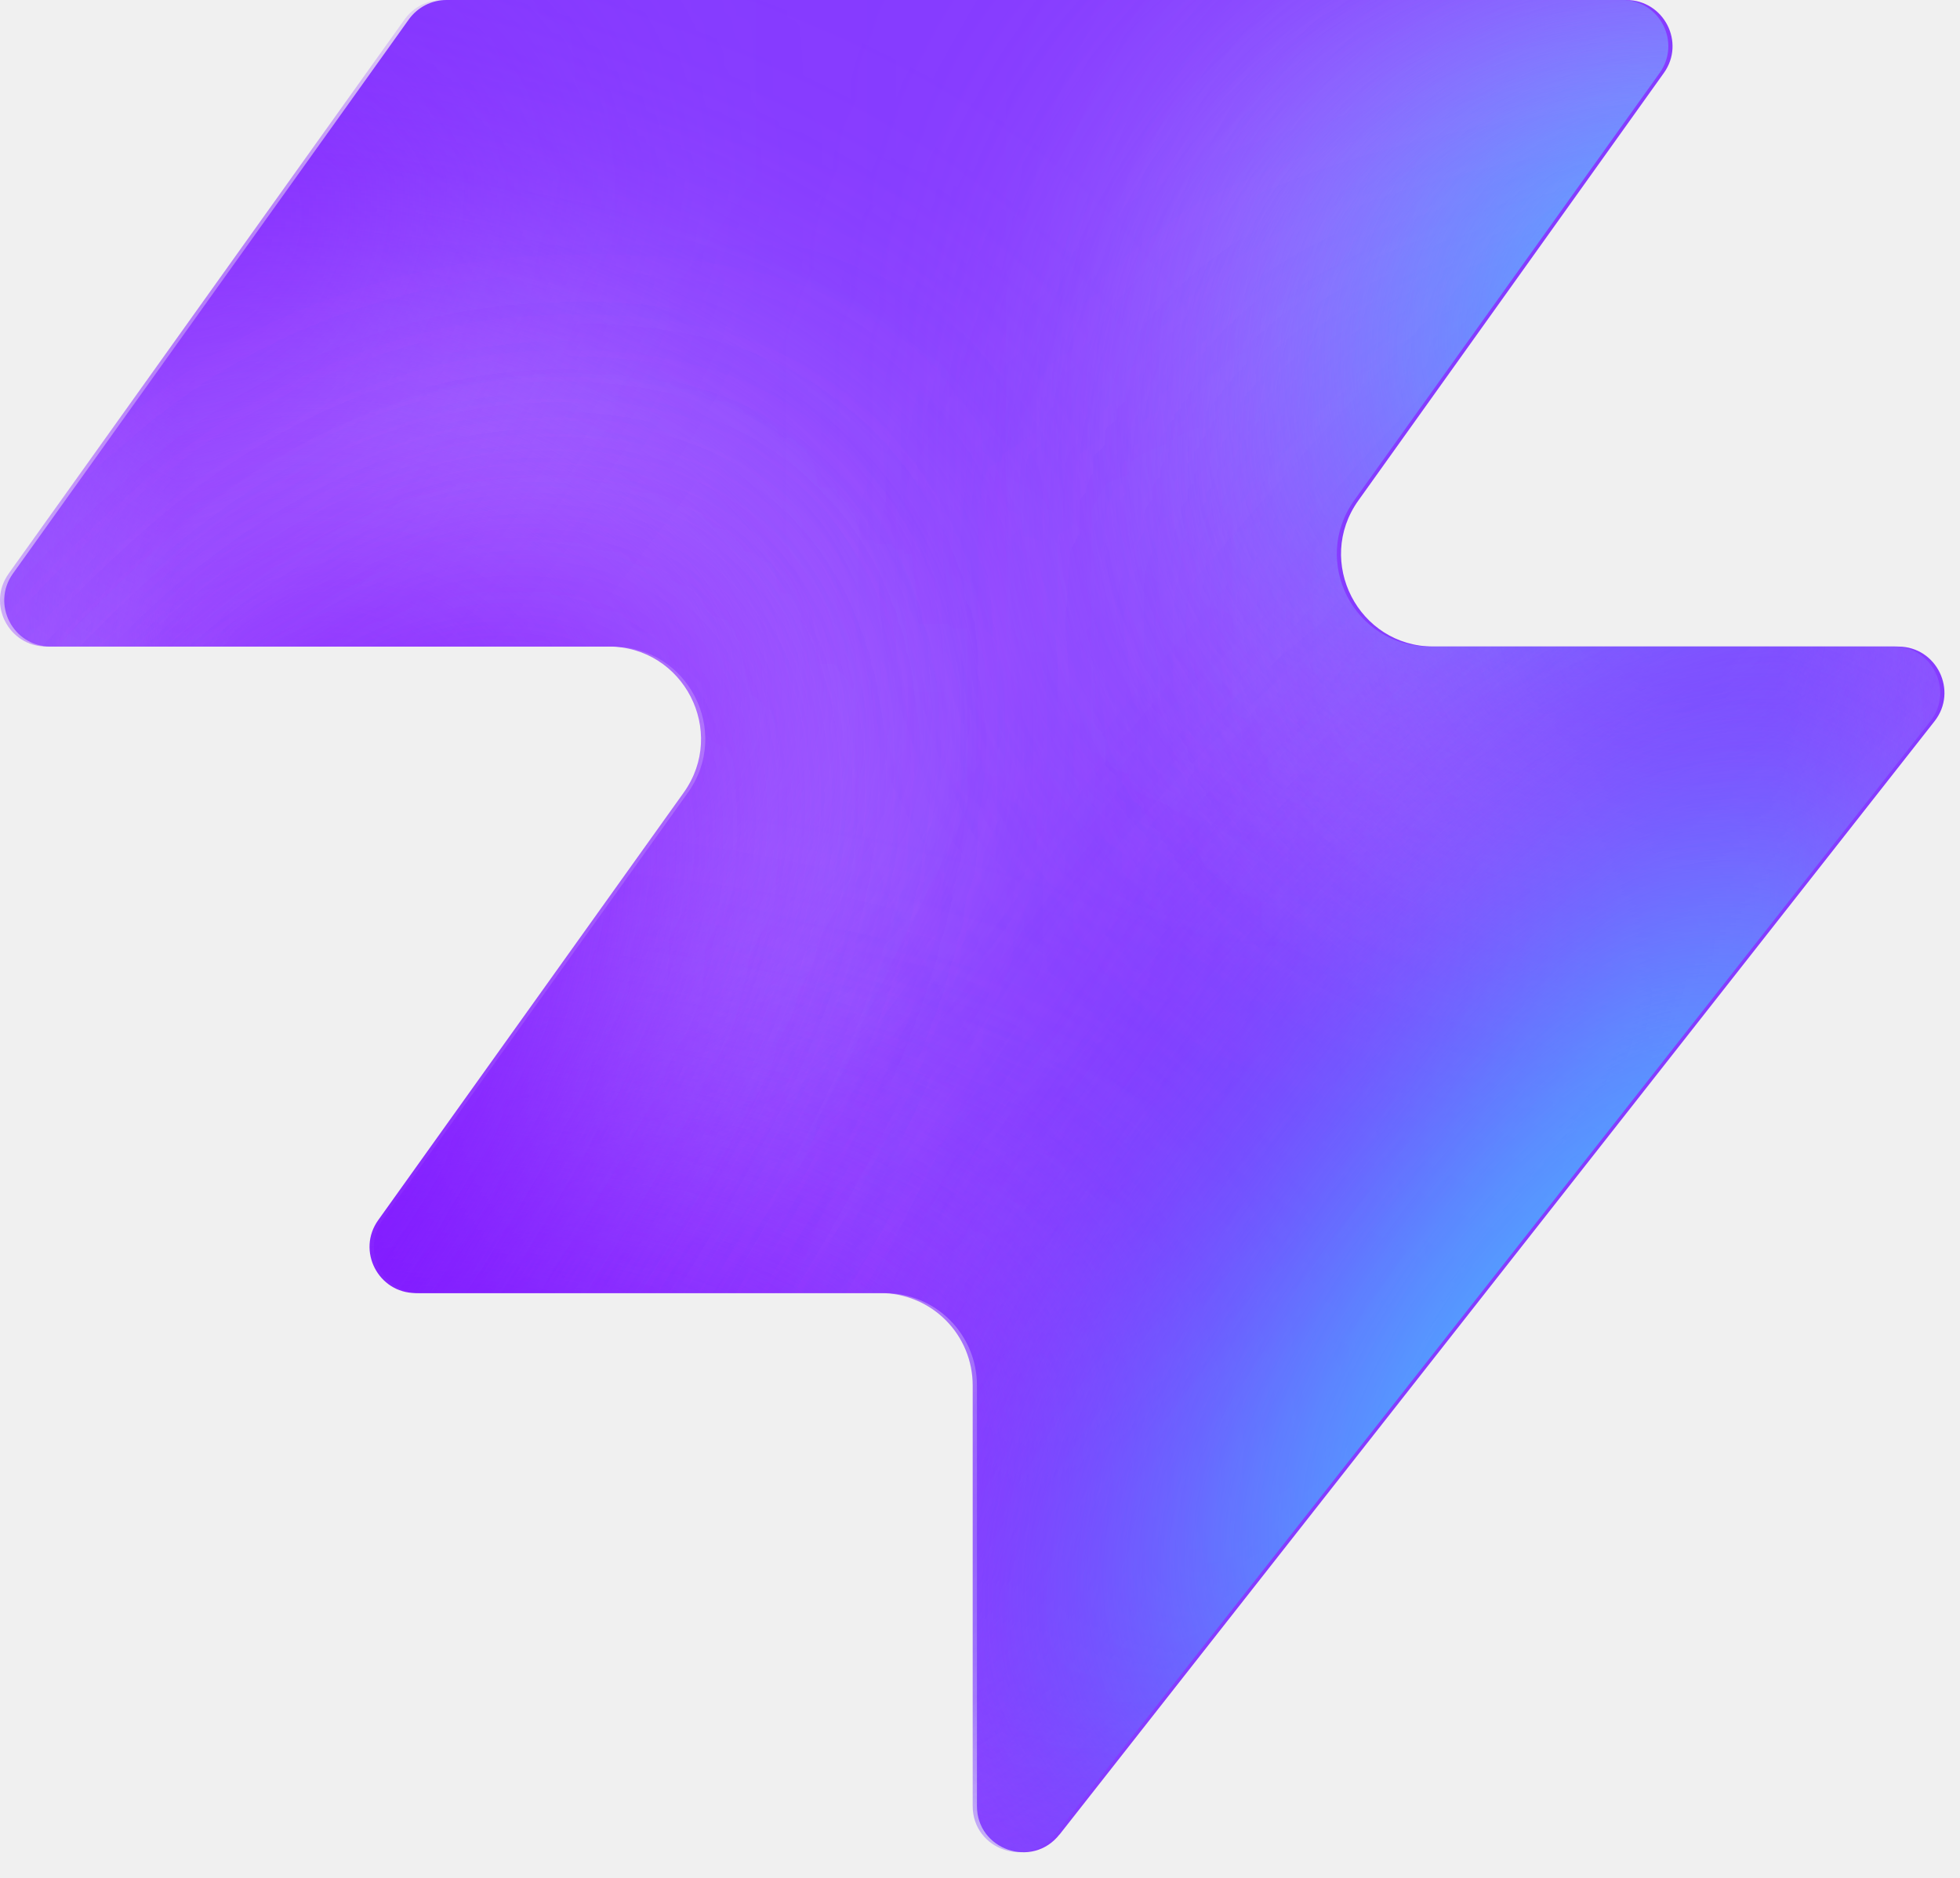
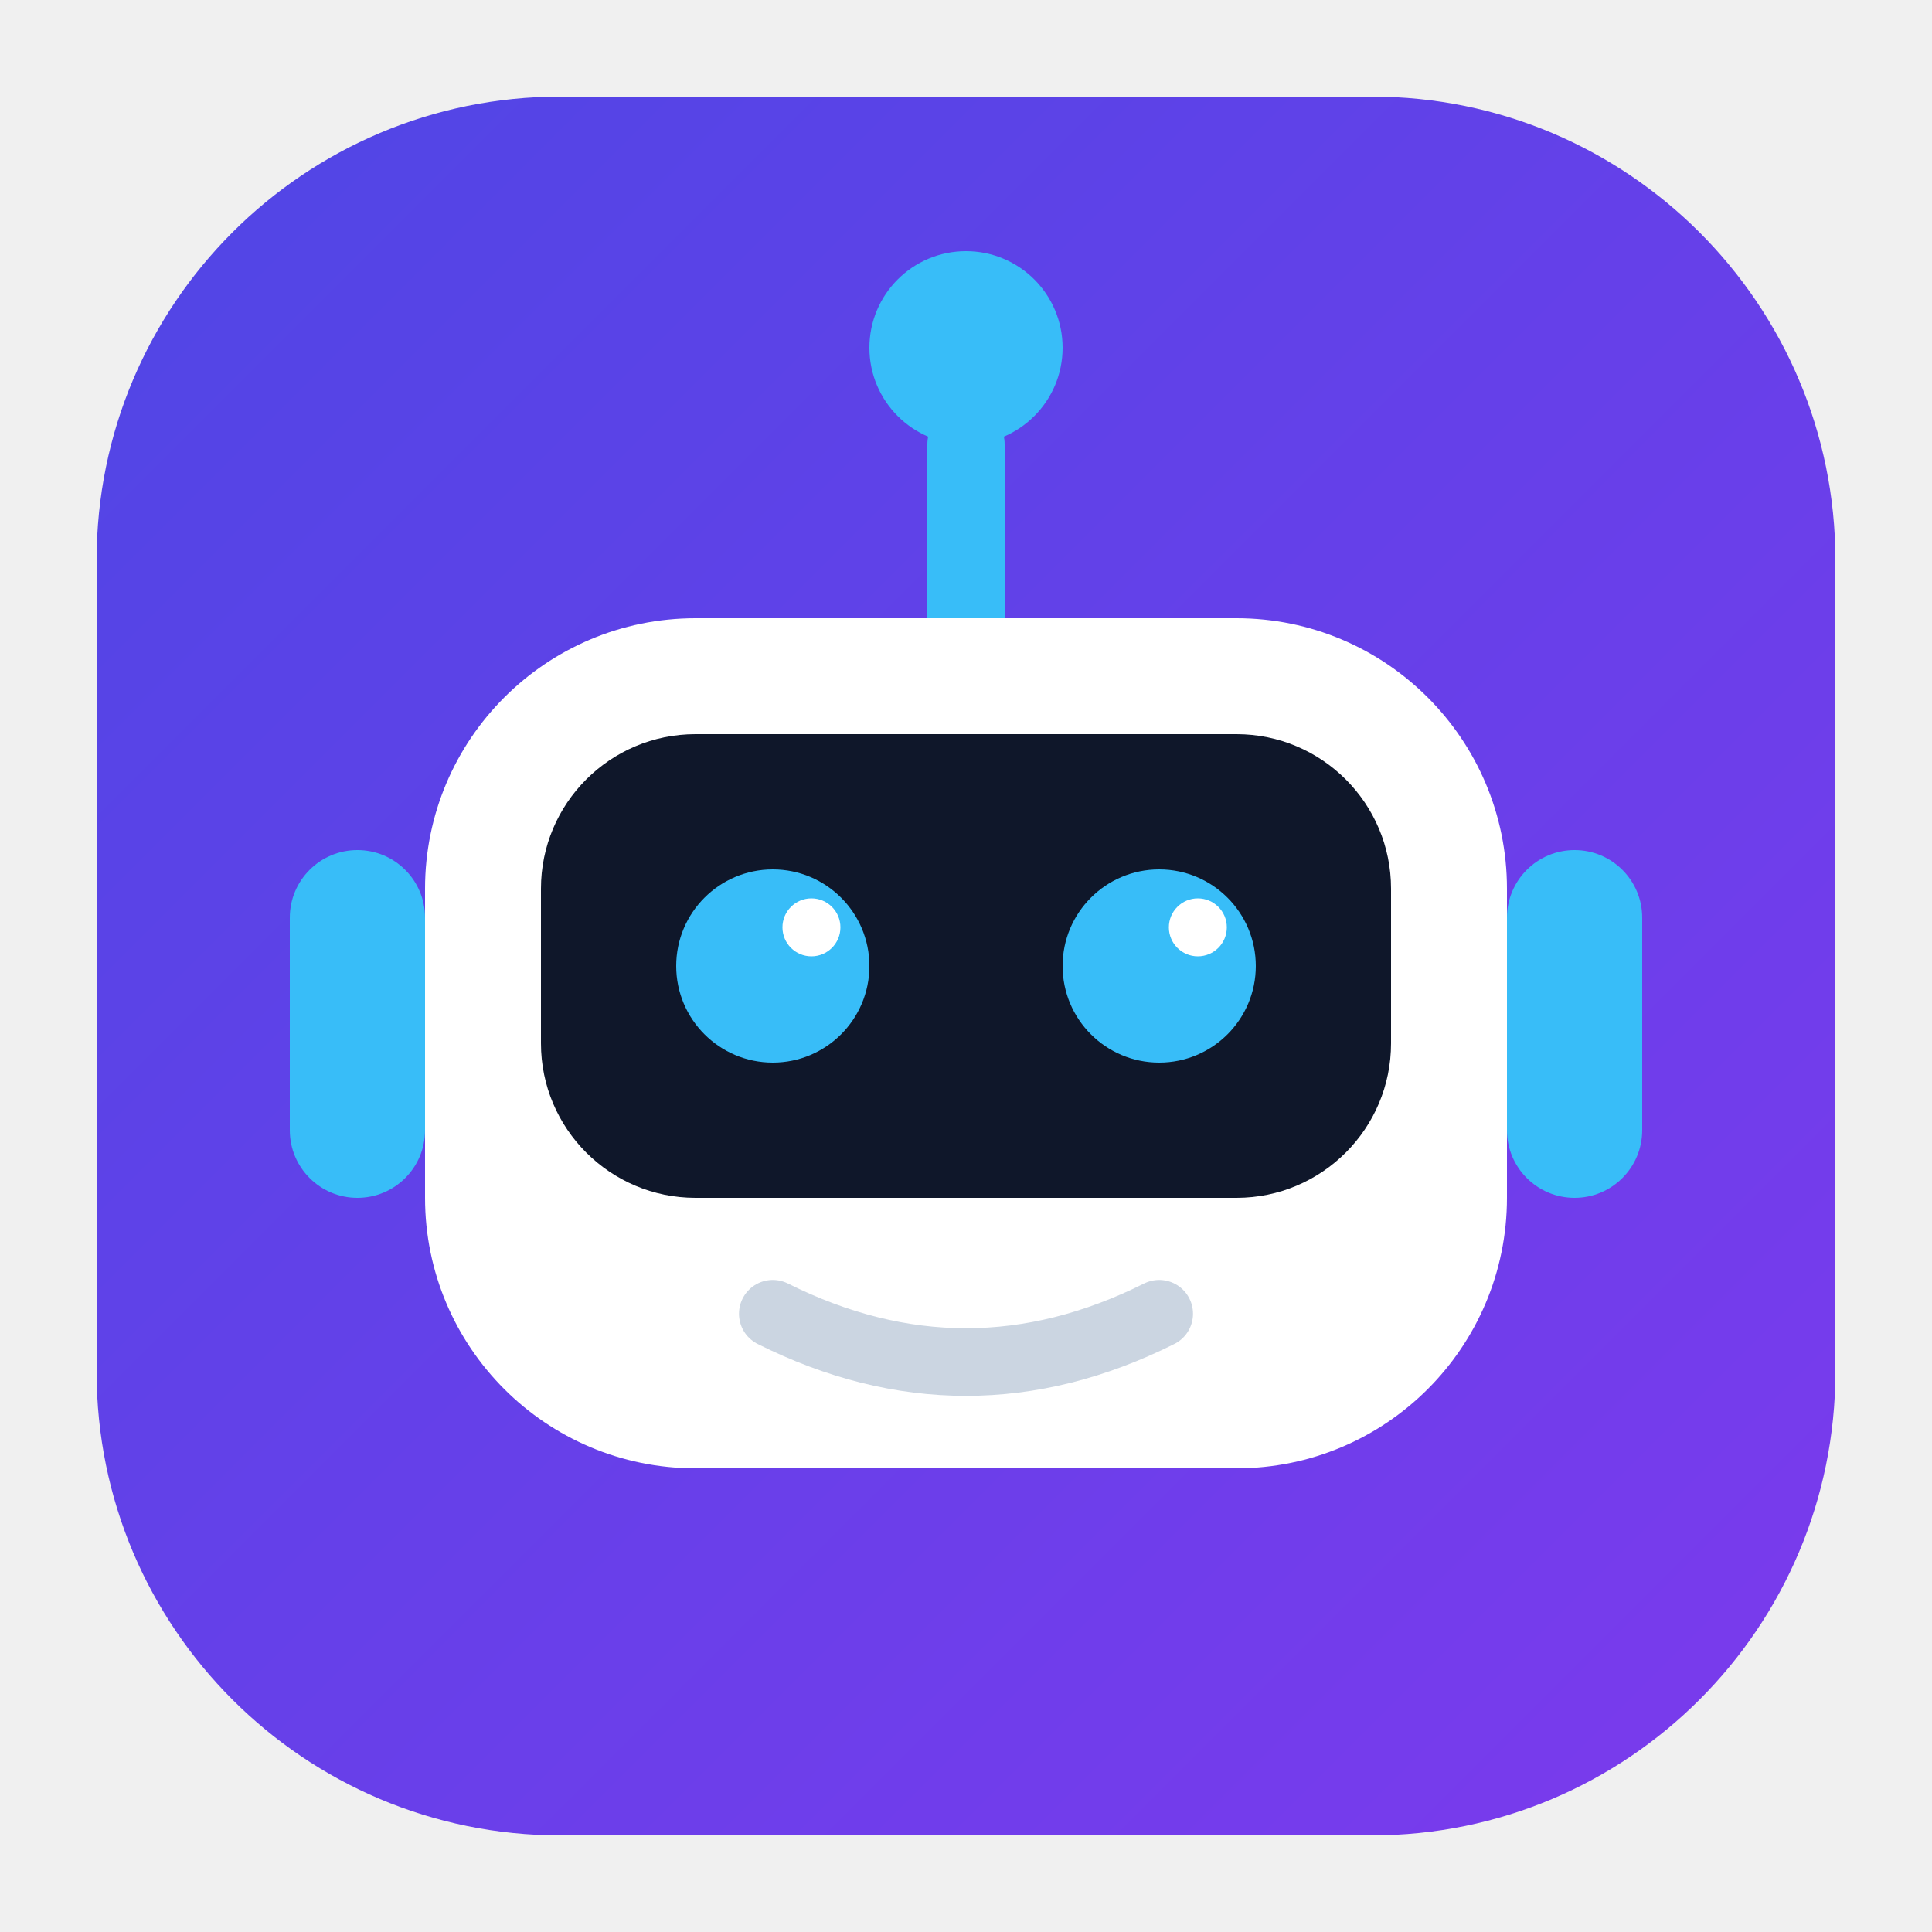
- <svg xmlns="http://www.w3.org/2000/svg" width="48" height="46" fill="none" viewBox="0 0 48 46">
-   <path fill="#863bff" d="M25.946 44.938c-.664.845-2.021.375-2.021-.698V33.937a2.26 2.26 0 0 0-2.262-2.262H10.287c-.92 0-1.456-1.04-.92-1.788l7.48-10.471c1.07-1.497 0-3.578-1.842-3.578H1.237c-.92 0-1.456-1.04-.92-1.788L10.013.474c.214-.297.556-.474.92-.474h28.894c.92 0 1.456 1.04.92 1.788l-7.48 10.471c-1.07 1.498 0 3.579 1.842 3.579h11.377c.943 0 1.473 1.088.89 1.83L25.947 44.94z" style="fill:#863bff;fill:color(display-p3 .525 .23 1);fill-opacity:1" />
-   <mask id="a" width="48" height="46" x="0" y="0" maskUnits="userSpaceOnUse" style="mask-type:alpha">
-     <path fill="#000" d="M25.842 44.938c-.664.844-2.021.375-2.021-.698V33.937a2.26 2.26 0 0 0-2.262-2.262H10.183c-.92 0-1.456-1.04-.92-1.788l7.48-10.471c1.07-1.498 0-3.579-1.842-3.579H1.133c-.92 0-1.456-1.04-.92-1.787L9.91.473c.214-.297.556-.474.92-.474h28.894c.92 0 1.456 1.04.92 1.788l-7.48 10.471c-1.07 1.498 0 3.578 1.842 3.578h11.377c.943 0 1.473 1.088.89 1.832L25.843 44.94z" style="fill:#000;fill-opacity:1" />
-   </mask>
-   <g mask="url(#a)">
-     <g filter="url(#b)">
-       <ellipse cx="5.508" cy="14.704" fill="#ede6ff" rx="5.508" ry="14.704" style="fill:#ede6ff;fill:color(display-p3 .927 .903 1);fill-opacity:1" transform="matrix(.00324 1 1 -.00324 -4.47 31.516)" />
-     </g>
-     <g filter="url(#c)">
-       <ellipse cx="10.399" cy="29.851" fill="#ede6ff" rx="10.399" ry="29.851" style="fill:#ede6ff;fill:color(display-p3 .927 .903 1);fill-opacity:1" transform="matrix(.00324 1 1 -.00324 -39.328 7.883)" />
-     </g>
-     <g filter="url(#d)">
-       <ellipse cx="5.508" cy="30.487" fill="#7e14ff" rx="5.508" ry="30.487" style="fill:#7e14ff;fill:color(display-p3 .492 .077 1);fill-opacity:1" transform="rotate(89.814 -25.913 -14.639)scale(1 -1)" />
-     </g>
-     <g filter="url(#e)">
-       <ellipse cx="5.508" cy="30.599" fill="#7e14ff" rx="5.508" ry="30.599" style="fill:#7e14ff;fill:color(display-p3 .492 .077 1);fill-opacity:1" transform="rotate(89.814 -32.644 -3.334)scale(1 -1)" />
-     </g>
-     <g filter="url(#f)">
-       <ellipse cx="5.508" cy="30.599" fill="#7e14ff" rx="5.508" ry="30.599" style="fill:#7e14ff;fill:color(display-p3 .492 .077 1);fill-opacity:1" transform="matrix(.00324 1 1 -.00324 -34.34 30.47)" />
-     </g>
-     <g filter="url(#g)">
-       <ellipse cx="14.072" cy="22.078" fill="#ede6ff" rx="14.072" ry="22.078" style="fill:#ede6ff;fill:color(display-p3 .927 .903 1);fill-opacity:1" transform="rotate(93.35 24.506 48.493)scale(-1 1)" />
-     </g>
-     <g filter="url(#h)">
-       <ellipse cx="3.47" cy="21.501" fill="#7e14ff" rx="3.47" ry="21.501" style="fill:#7e14ff;fill:color(display-p3 .492 .077 1);fill-opacity:1" transform="rotate(89.009 28.708 47.59)scale(-1 1)" />
-     </g>
-     <g filter="url(#i)">
-       <ellipse cx="3.47" cy="21.501" fill="#7e14ff" rx="3.47" ry="21.501" style="fill:#7e14ff;fill:color(display-p3 .492 .077 1);fill-opacity:1" transform="rotate(89.009 28.708 47.59)scale(-1 1)" />
-     </g>
-     <g filter="url(#j)">
-       <ellipse cx=".387" cy="8.972" fill="#7e14ff" rx="4.407" ry="29.108" style="fill:#7e14ff;fill:color(display-p3 .492 .077 1);fill-opacity:1" transform="rotate(39.51 .387 8.972)" />
-     </g>
-     <g filter="url(#k)">
-       <ellipse cx="47.523" cy="-6.092" fill="#7e14ff" rx="4.407" ry="29.108" style="fill:#7e14ff;fill:color(display-p3 .492 .077 1);fill-opacity:1" transform="rotate(37.892 47.523 -6.092)" />
-     </g>
-     <g filter="url(#l)">
-       <ellipse cx="41.412" cy="6.333" fill="#47bfff" rx="5.971" ry="9.665" style="fill:#47bfff;fill:color(display-p3 .28 .748 1);fill-opacity:1" transform="rotate(37.892 41.412 6.333)" />
-     </g>
-     <g filter="url(#m)">
-       <ellipse cx="-1.879" cy="38.332" fill="#7e14ff" rx="4.407" ry="29.108" style="fill:#7e14ff;fill:color(display-p3 .492 .077 1);fill-opacity:1" transform="rotate(37.892 -1.88 38.332)" />
-     </g>
-     <g filter="url(#n)">
-       <ellipse cx="-1.879" cy="38.332" fill="#7e14ff" rx="4.407" ry="29.108" style="fill:#7e14ff;fill:color(display-p3 .492 .077 1);fill-opacity:1" transform="rotate(37.892 -1.88 38.332)" />
-     </g>
-     <g filter="url(#o)">
-       <ellipse cx="35.651" cy="29.907" fill="#7e14ff" rx="4.407" ry="29.108" style="fill:#7e14ff;fill:color(display-p3 .492 .077 1);fill-opacity:1" transform="rotate(37.892 35.651 29.907)" />
-     </g>
-     <g filter="url(#p)">
-       <ellipse cx="38.418" cy="32.4" fill="#47bfff" rx="5.971" ry="15.297" style="fill:#47bfff;fill:color(display-p3 .28 .748 1);fill-opacity:1" transform="rotate(37.892 38.418 32.4)" />
-     </g>
-   </g>
+ <svg xmlns="http://www.w3.org/2000/svg" viewBox="0 0 100 100" width="100" height="100">
  <defs>
-     <filter id="b" width="60.045" height="41.654" x="-19.77" y="16.149" color-interpolation-filters="sRGB" filterUnits="userSpaceOnUse">
-       <feFlood flood-opacity="0" result="BackgroundImageFix" />
-       <feBlend in="SourceGraphic" in2="BackgroundImageFix" result="shape" />
-       <feGaussianBlur result="effect1_foregroundBlur_2002_17158" stdDeviation="7.659" />
-     </filter>
-     <filter id="c" width="90.34" height="51.437" x="-54.613" y="-7.533" color-interpolation-filters="sRGB" filterUnits="userSpaceOnUse">
-       <feFlood flood-opacity="0" result="BackgroundImageFix" />
-       <feBlend in="SourceGraphic" in2="BackgroundImageFix" result="shape" />
-       <feGaussianBlur result="effect1_foregroundBlur_2002_17158" stdDeviation="7.659" />
-     </filter>
-     <filter id="d" width="79.355" height="29.4" x="-49.64" y="2.03" color-interpolation-filters="sRGB" filterUnits="userSpaceOnUse">
-       <feFlood flood-opacity="0" result="BackgroundImageFix" />
-       <feBlend in="SourceGraphic" in2="BackgroundImageFix" result="shape" />
-       <feGaussianBlur result="effect1_foregroundBlur_2002_17158" stdDeviation="4.596" />
-     </filter>
-     <filter id="e" width="79.579" height="29.4" x="-45.045" y="20.029" color-interpolation-filters="sRGB" filterUnits="userSpaceOnUse">
-       <feFlood flood-opacity="0" result="BackgroundImageFix" />
-       <feBlend in="SourceGraphic" in2="BackgroundImageFix" result="shape" />
-       <feGaussianBlur result="effect1_foregroundBlur_2002_17158" stdDeviation="4.596" />
-     </filter>
-     <filter id="f" width="79.579" height="29.4" x="-43.513" y="21.178" color-interpolation-filters="sRGB" filterUnits="userSpaceOnUse">
-       <feFlood flood-opacity="0" result="BackgroundImageFix" />
-       <feBlend in="SourceGraphic" in2="BackgroundImageFix" result="shape" />
-       <feGaussianBlur result="effect1_foregroundBlur_2002_17158" stdDeviation="4.596" />
-     </filter>
-     <filter id="g" width="74.749" height="58.852" x="15.756" y="-17.901" color-interpolation-filters="sRGB" filterUnits="userSpaceOnUse">
-       <feFlood flood-opacity="0" result="BackgroundImageFix" />
-       <feBlend in="SourceGraphic" in2="BackgroundImageFix" result="shape" />
-       <feGaussianBlur result="effect1_foregroundBlur_2002_17158" stdDeviation="7.659" />
-     </filter>
-     <filter id="h" width="61.377" height="25.362" x="23.548" y="2.284" color-interpolation-filters="sRGB" filterUnits="userSpaceOnUse">
-       <feFlood flood-opacity="0" result="BackgroundImageFix" />
-       <feBlend in="SourceGraphic" in2="BackgroundImageFix" result="shape" />
-       <feGaussianBlur result="effect1_foregroundBlur_2002_17158" stdDeviation="4.596" />
-     </filter>
-     <filter id="i" width="61.377" height="25.362" x="23.548" y="2.284" color-interpolation-filters="sRGB" filterUnits="userSpaceOnUse">
-       <feFlood flood-opacity="0" result="BackgroundImageFix" />
-       <feBlend in="SourceGraphic" in2="BackgroundImageFix" result="shape" />
-       <feGaussianBlur result="effect1_foregroundBlur_2002_17158" stdDeviation="4.596" />
-     </filter>
-     <filter id="j" width="56.045" height="63.649" x="-27.636" y="-22.853" color-interpolation-filters="sRGB" filterUnits="userSpaceOnUse">
-       <feFlood flood-opacity="0" result="BackgroundImageFix" />
-       <feBlend in="SourceGraphic" in2="BackgroundImageFix" result="shape" />
-       <feGaussianBlur result="effect1_foregroundBlur_2002_17158" stdDeviation="4.596" />
-     </filter>
-     <filter id="k" width="54.814" height="64.646" x="20.116" y="-38.415" color-interpolation-filters="sRGB" filterUnits="userSpaceOnUse">
-       <feFlood flood-opacity="0" result="BackgroundImageFix" />
-       <feBlend in="SourceGraphic" in2="BackgroundImageFix" result="shape" />
-       <feGaussianBlur result="effect1_foregroundBlur_2002_17158" stdDeviation="4.596" />
-     </filter>
-     <filter id="l" width="33.541" height="35.313" x="24.641" y="-11.323" color-interpolation-filters="sRGB" filterUnits="userSpaceOnUse">
-       <feFlood flood-opacity="0" result="BackgroundImageFix" />
-       <feBlend in="SourceGraphic" in2="BackgroundImageFix" result="shape" />
-       <feGaussianBlur result="effect1_foregroundBlur_2002_17158" stdDeviation="4.596" />
-     </filter>
-     <filter id="m" width="54.814" height="64.646" x="-29.286" y="6.009" color-interpolation-filters="sRGB" filterUnits="userSpaceOnUse">
-       <feFlood flood-opacity="0" result="BackgroundImageFix" />
-       <feBlend in="SourceGraphic" in2="BackgroundImageFix" result="shape" />
-       <feGaussianBlur result="effect1_foregroundBlur_2002_17158" stdDeviation="4.596" />
-     </filter>
-     <filter id="n" width="54.814" height="64.646" x="-29.286" y="6.009" color-interpolation-filters="sRGB" filterUnits="userSpaceOnUse">
-       <feFlood flood-opacity="0" result="BackgroundImageFix" />
-       <feBlend in="SourceGraphic" in2="BackgroundImageFix" result="shape" />
-       <feGaussianBlur result="effect1_foregroundBlur_2002_17158" stdDeviation="4.596" />
-     </filter>
-     <filter id="o" width="54.814" height="64.646" x="8.244" y="-2.416" color-interpolation-filters="sRGB" filterUnits="userSpaceOnUse">
-       <feFlood flood-opacity="0" result="BackgroundImageFix" />
-       <feBlend in="SourceGraphic" in2="BackgroundImageFix" result="shape" />
-       <feGaussianBlur result="effect1_foregroundBlur_2002_17158" stdDeviation="4.596" />
-     </filter>
-     <filter id="p" width="39.409" height="43.623" x="18.713" y="10.588" color-interpolation-filters="sRGB" filterUnits="userSpaceOnUse">
-       <feFlood flood-opacity="0" result="BackgroundImageFix" />
-       <feBlend in="SourceGraphic" in2="BackgroundImageFix" result="shape" />
-       <feGaussianBlur result="effect1_foregroundBlur_2002_17158" stdDeviation="4.596" />
-     </filter>
+     <linearGradient id="bg" x1="0%" y1="0%" x2="100%" y2="100%">
+       <stop offset="0%" stop-color="#4f46e5" />
+       <stop offset="100%" stop-color="#7c3aed" />
+     </linearGradient>
+     <linearGradient id="glow" x1="0%" y1="0%" x2="100%" y2="100%">
+       <stop offset="0%" stop-color="#06b6d4" />
+       <stop offset="100%" stop-color="#3b82f6" />
+     </linearGradient>
  </defs>
+   <rect x="5" y="5" width="90" height="90" rx="24" fill="url(#bg)" />
+   <circle cx="50" cy="18" r="5" fill="#38bdf8" />
+   <line x1="50" y1="23" x2="50" y2="32" stroke="#38bdf8" stroke-width="4" stroke-linecap="round" />
+   <rect x="22" y="32" width="56" height="44" rx="14" fill="#ffffff" />
+   <rect x="28" y="38" width="44" height="24" rx="8" fill="#0f172a" />
+   <circle cx="40" cy="50" r="5" fill="#38bdf8" />
+   <circle cx="60" cy="50" r="5" fill="#38bdf8" />
+   <circle cx="42" cy="48" r="1.5" fill="#ffffff" />
+   <circle cx="62" cy="48" r="1.5" fill="#ffffff" />
+   <path d="M 40 68 Q 50 73 60 68" stroke="#cbd5e1" stroke-width="3.5" fill="none" stroke-linecap="round" />
+   <rect x="15" y="44" width="7" height="18" rx="3.5" fill="#38bdf8" />
+   <rect x="78" y="44" width="7" height="18" rx="3.5" fill="#38bdf8" />
</svg>
